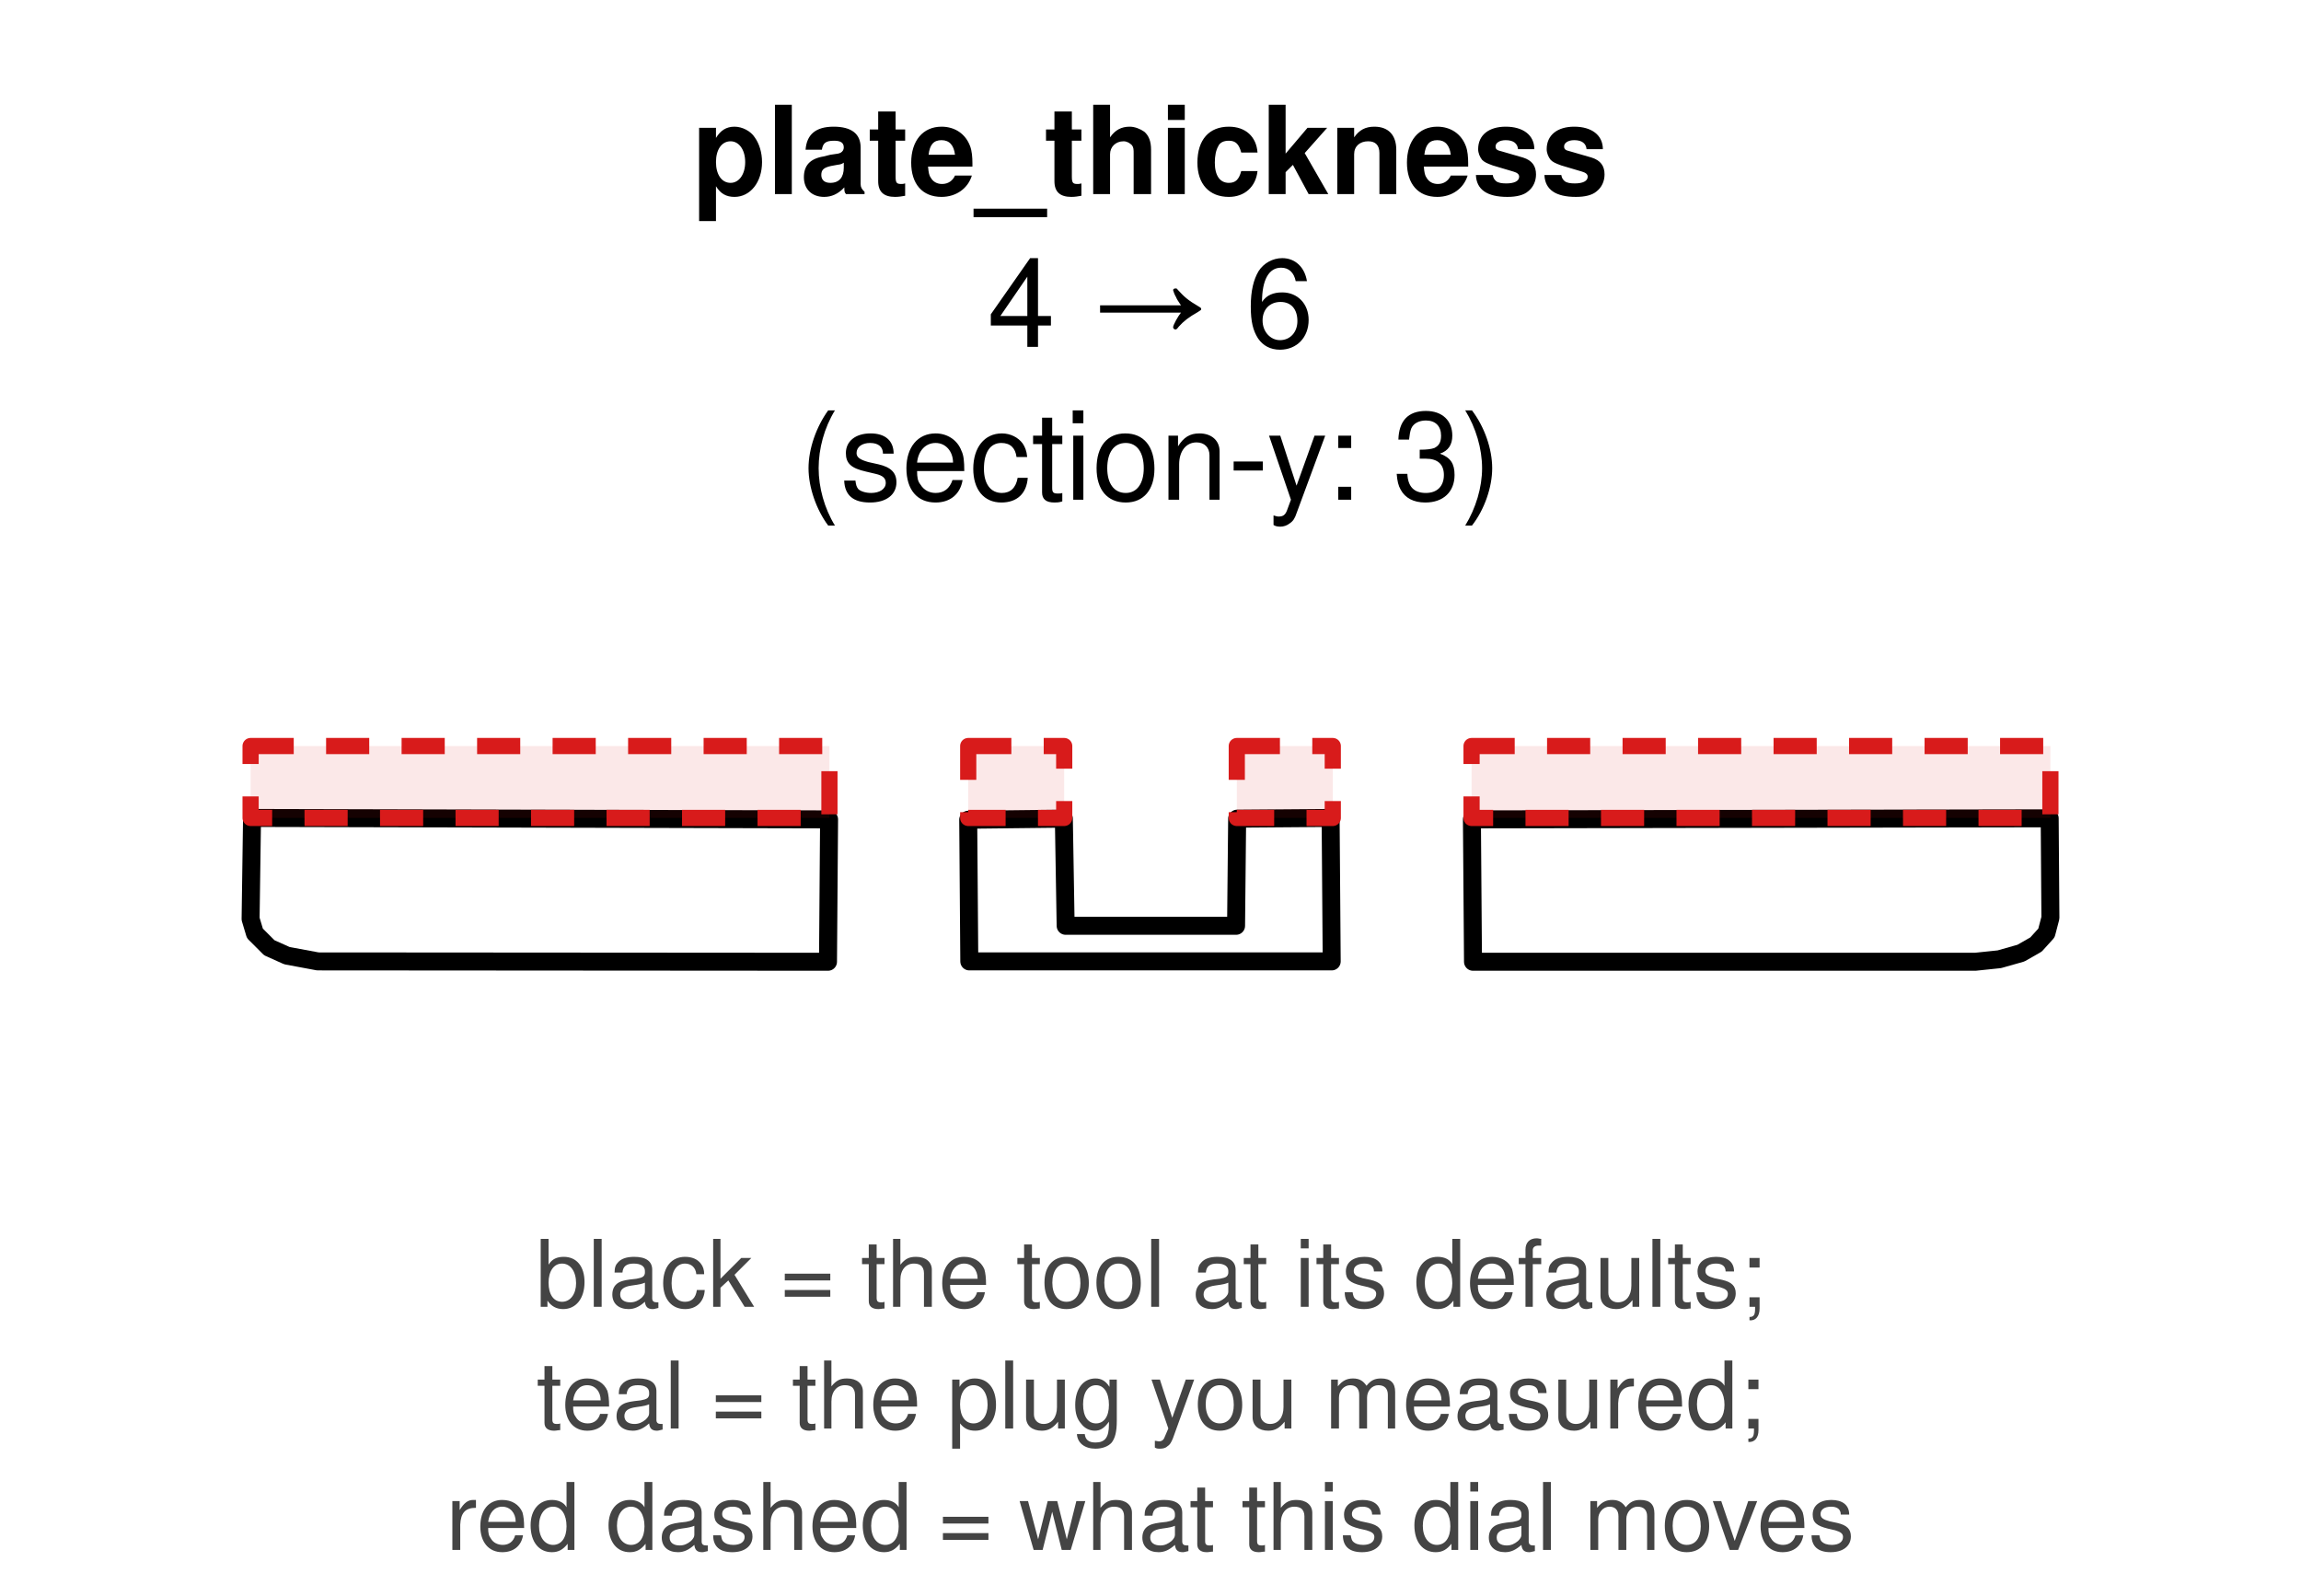
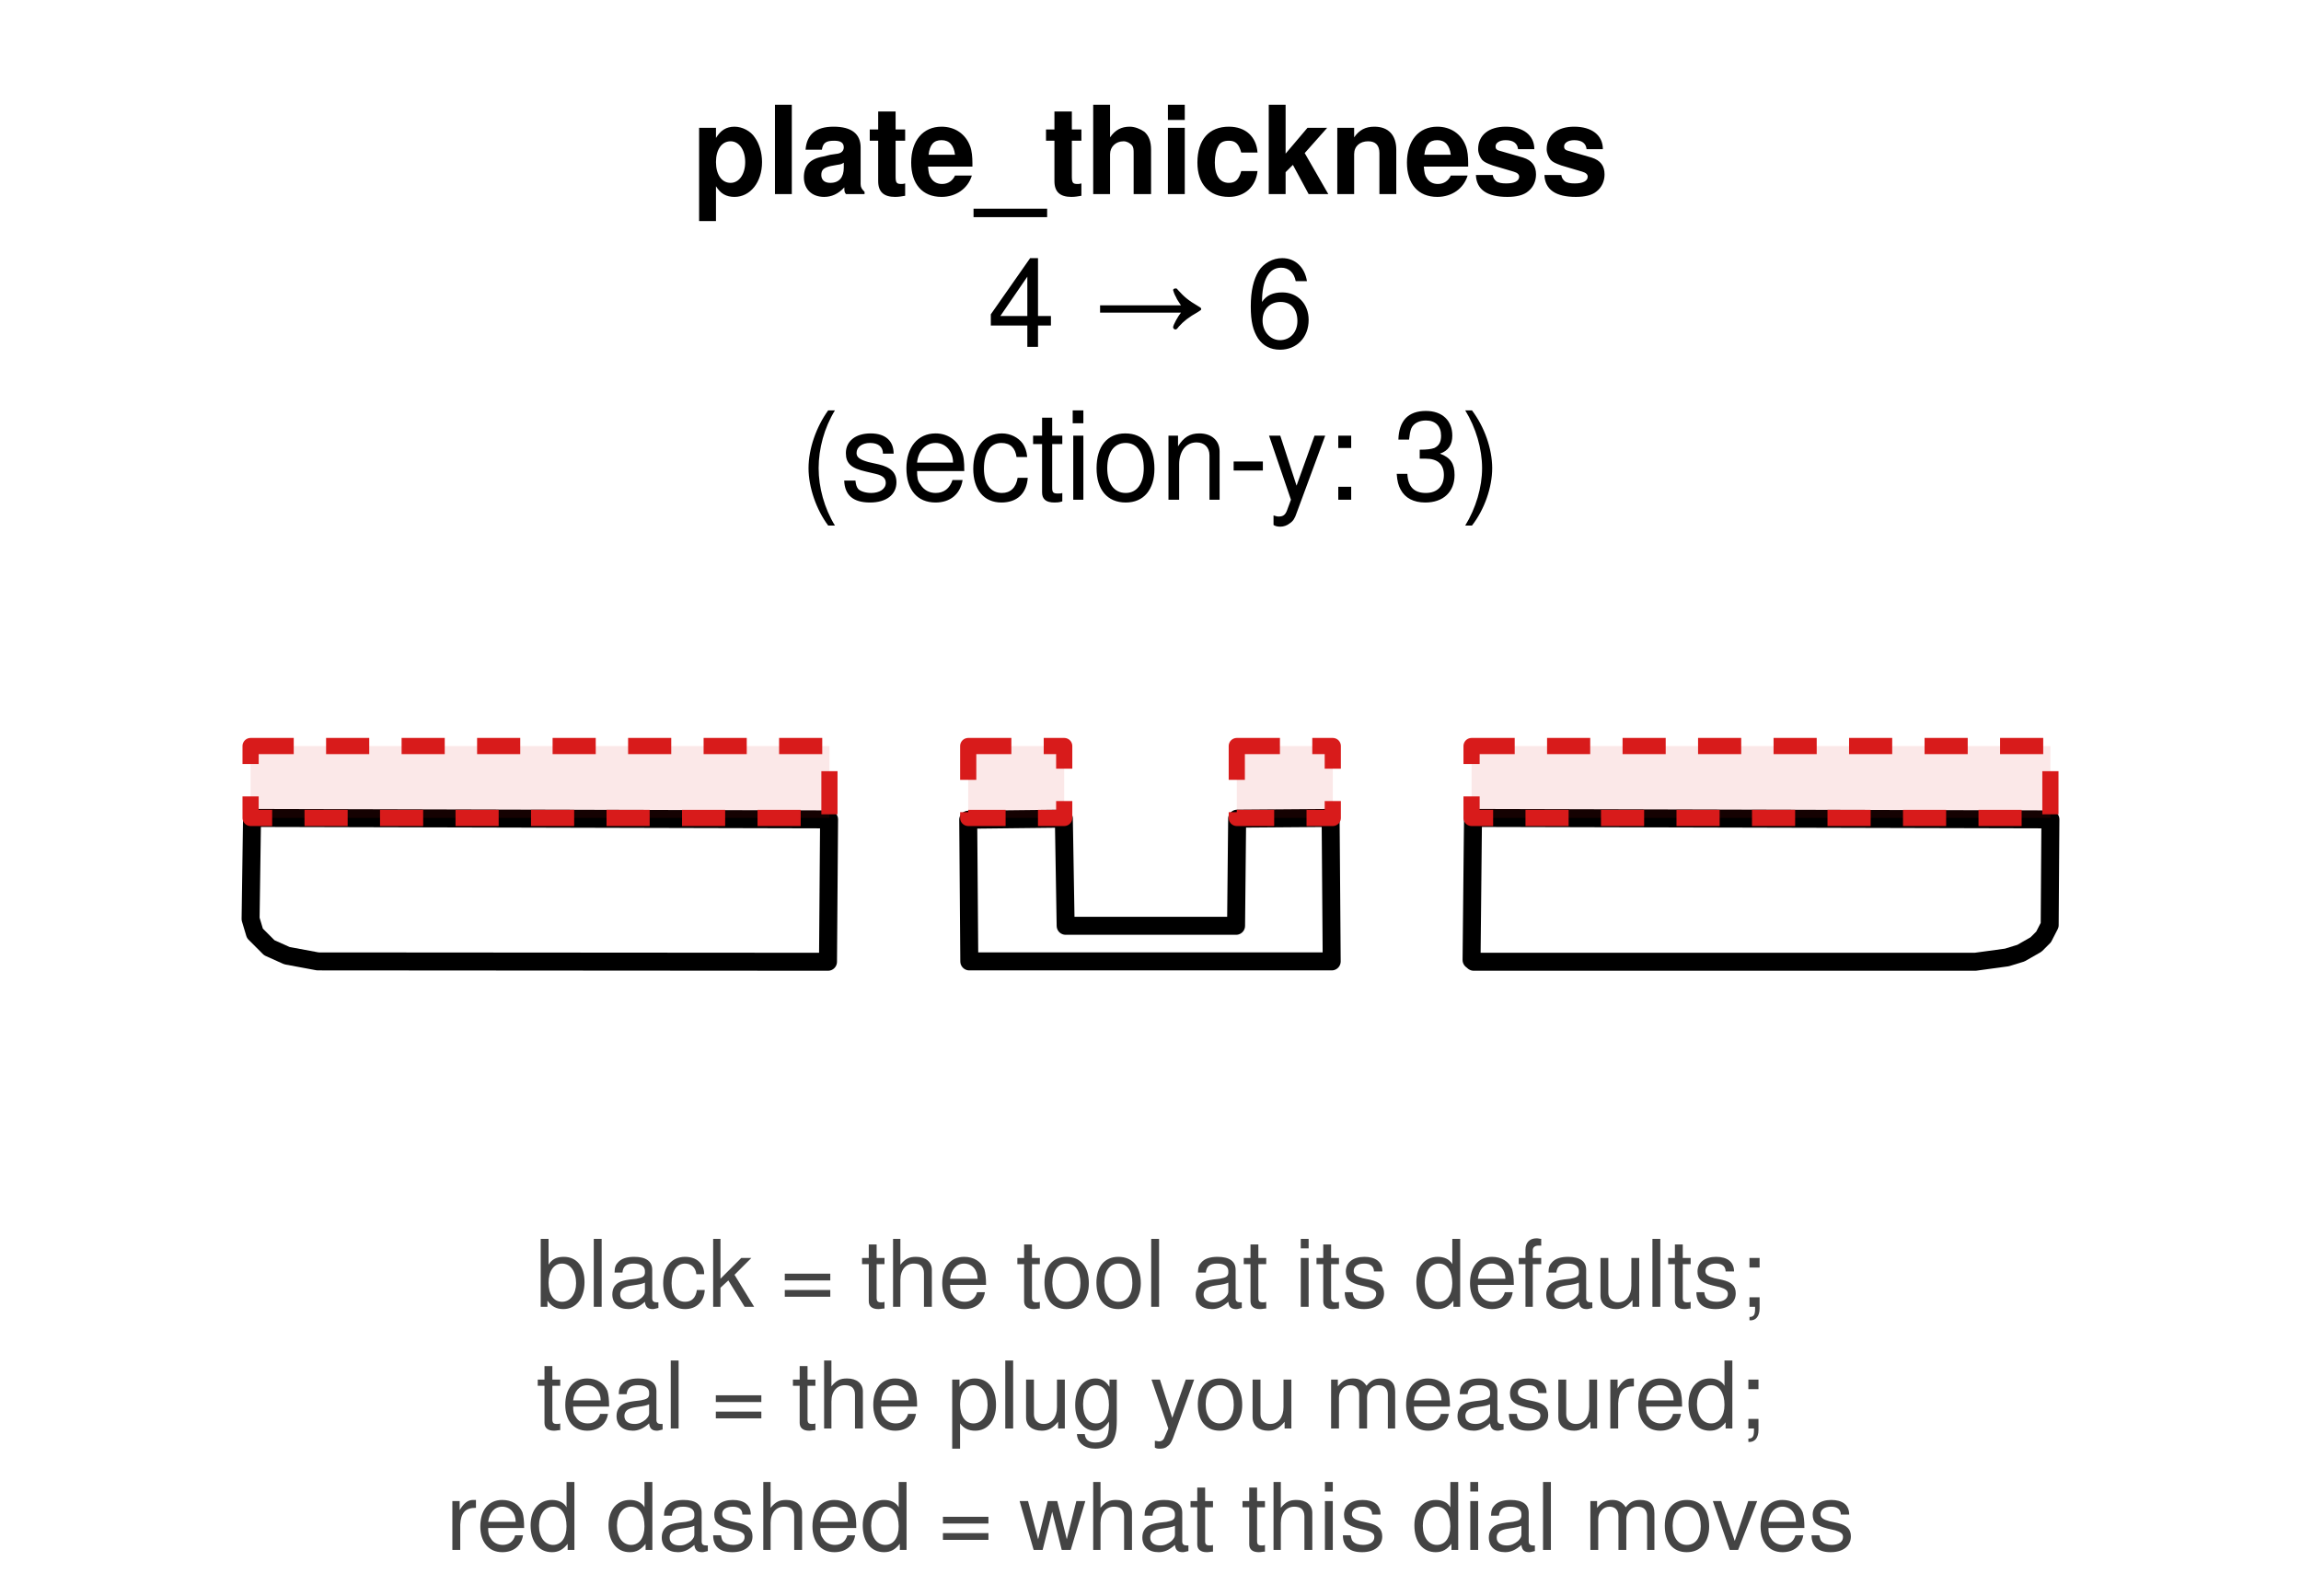
<svg xmlns="http://www.w3.org/2000/svg" width="64.00mm" height="44.39mm" viewBox="0 0 64.00 44.39" role="img">
  <rect width="64.00" height="44.39" fill="white" />
  <text x="32.00" y="5.40" font-family="Helvetica, Arial, sans-serif" font-size="3.40" font-weight="bold" text-anchor="middle" fill="#000">plate_thickness</text>
  <text x="32.00" y="9.65" font-family="Helvetica, Arial, sans-serif" font-size="3.40" text-anchor="middle" fill="#000">4 → 6</text>
  <text x="32.00" y="13.90" font-family="Helvetica, Arial, sans-serif" font-size="3.40" text-anchor="middle" fill="#000">(section-y: 3)</text>
  <path d="M 37.04 26.74 L 26.96 26.74 L 26.93 22.80 L 29.59 22.77 L 29.64 25.75 L 34.38 25.75 L 34.41 22.77 L 37.01 22.75 L 37.04 26.74 Z" fill="none" stroke="#000" stroke-width="0.5" stroke-linejoin="round" stroke-linecap="round" />
-   <path d="M 54.94 26.75 L 40.97 26.75 L 40.94 22.79 L 57.01 22.76 L 57.03 25.53 L 56.92 25.95 L 56.63 26.27 L 56.21 26.51 L 55.61 26.68 L 54.94 26.75 Z" fill="none" stroke="#000" stroke-width="0.5" stroke-linejoin="round" stroke-linecap="round" />
  <path d="M 6.97 25.56 L 7.01 22.75 L 23.06 22.79 L 23.03 26.75 L 8.84 26.74 L 7.98 26.58 L 7.49 26.36 L 7.09 25.96 L 6.97 25.56 Z" fill="none" stroke="#000" stroke-width="0.5" stroke-linejoin="round" stroke-linecap="round" />
+   <path d="M 40.99 26.75 L 40.93 26.70 L 40.97 22.75 L 57.03 22.79 L 57.01 25.73 L 56.84 26.06 L 56.63 26.27 L 56.21 26.51 L 55.82 26.63 L 54.94 26.75 L 40.99 26.75 Z" fill="none" stroke="#000" stroke-width="0.5" stroke-linejoin="round" stroke-linecap="round" />
  <path d="M 6.97 20.75 L 23.07 20.75 L 23.07 22.75 L 6.97 22.75 L 6.97 20.75 Z" fill="#d81b1b" fill-rule="evenodd" fill-opacity="0.1" stroke="#d81b1b" stroke-width="0.45" stroke-linejoin="round" stroke-dasharray="1.2,0.9" />
  <path d="M 26.93 20.75 L 29.60 20.75 L 29.60 22.75 L 26.93 22.75 L 26.93 20.75 Z" fill="#d81b1b" fill-rule="evenodd" fill-opacity="0.1" stroke="#d81b1b" stroke-width="0.45" stroke-linejoin="round" stroke-dasharray="1.2,0.9" />
  <path d="M 34.40 20.75 L 37.07 20.75 L 37.07 22.75 L 34.40 22.75 L 34.40 20.75 Z" fill="#d81b1b" fill-rule="evenodd" fill-opacity="0.1" stroke="#d81b1b" stroke-width="0.45" stroke-linejoin="round" stroke-dasharray="1.2,0.9" />
  <path d="M 40.93 20.75 L 57.03 20.75 L 57.03 22.75 L 40.93 22.75 L 40.93 20.75 Z" fill="#d81b1b" fill-rule="evenodd" fill-opacity="0.1" stroke="#d81b1b" stroke-width="0.45" stroke-linejoin="round" stroke-dasharray="1.2,0.9" />
  <text x="32.00" y="36.35" font-family="Helvetica, Arial, sans-serif" font-size="2.60" text-anchor="middle" fill="#444444">black = the tool at its defaults;</text>
  <text x="32.00" y="39.73" font-family="Helvetica, Arial, sans-serif" font-size="2.60" text-anchor="middle" fill="#444444">teal = the plug you measured;</text>
  <text x="32.00" y="43.11" font-family="Helvetica, Arial, sans-serif" font-size="2.60" text-anchor="middle" fill="#444444">red dashed = what this dial moves</text>
</svg>
